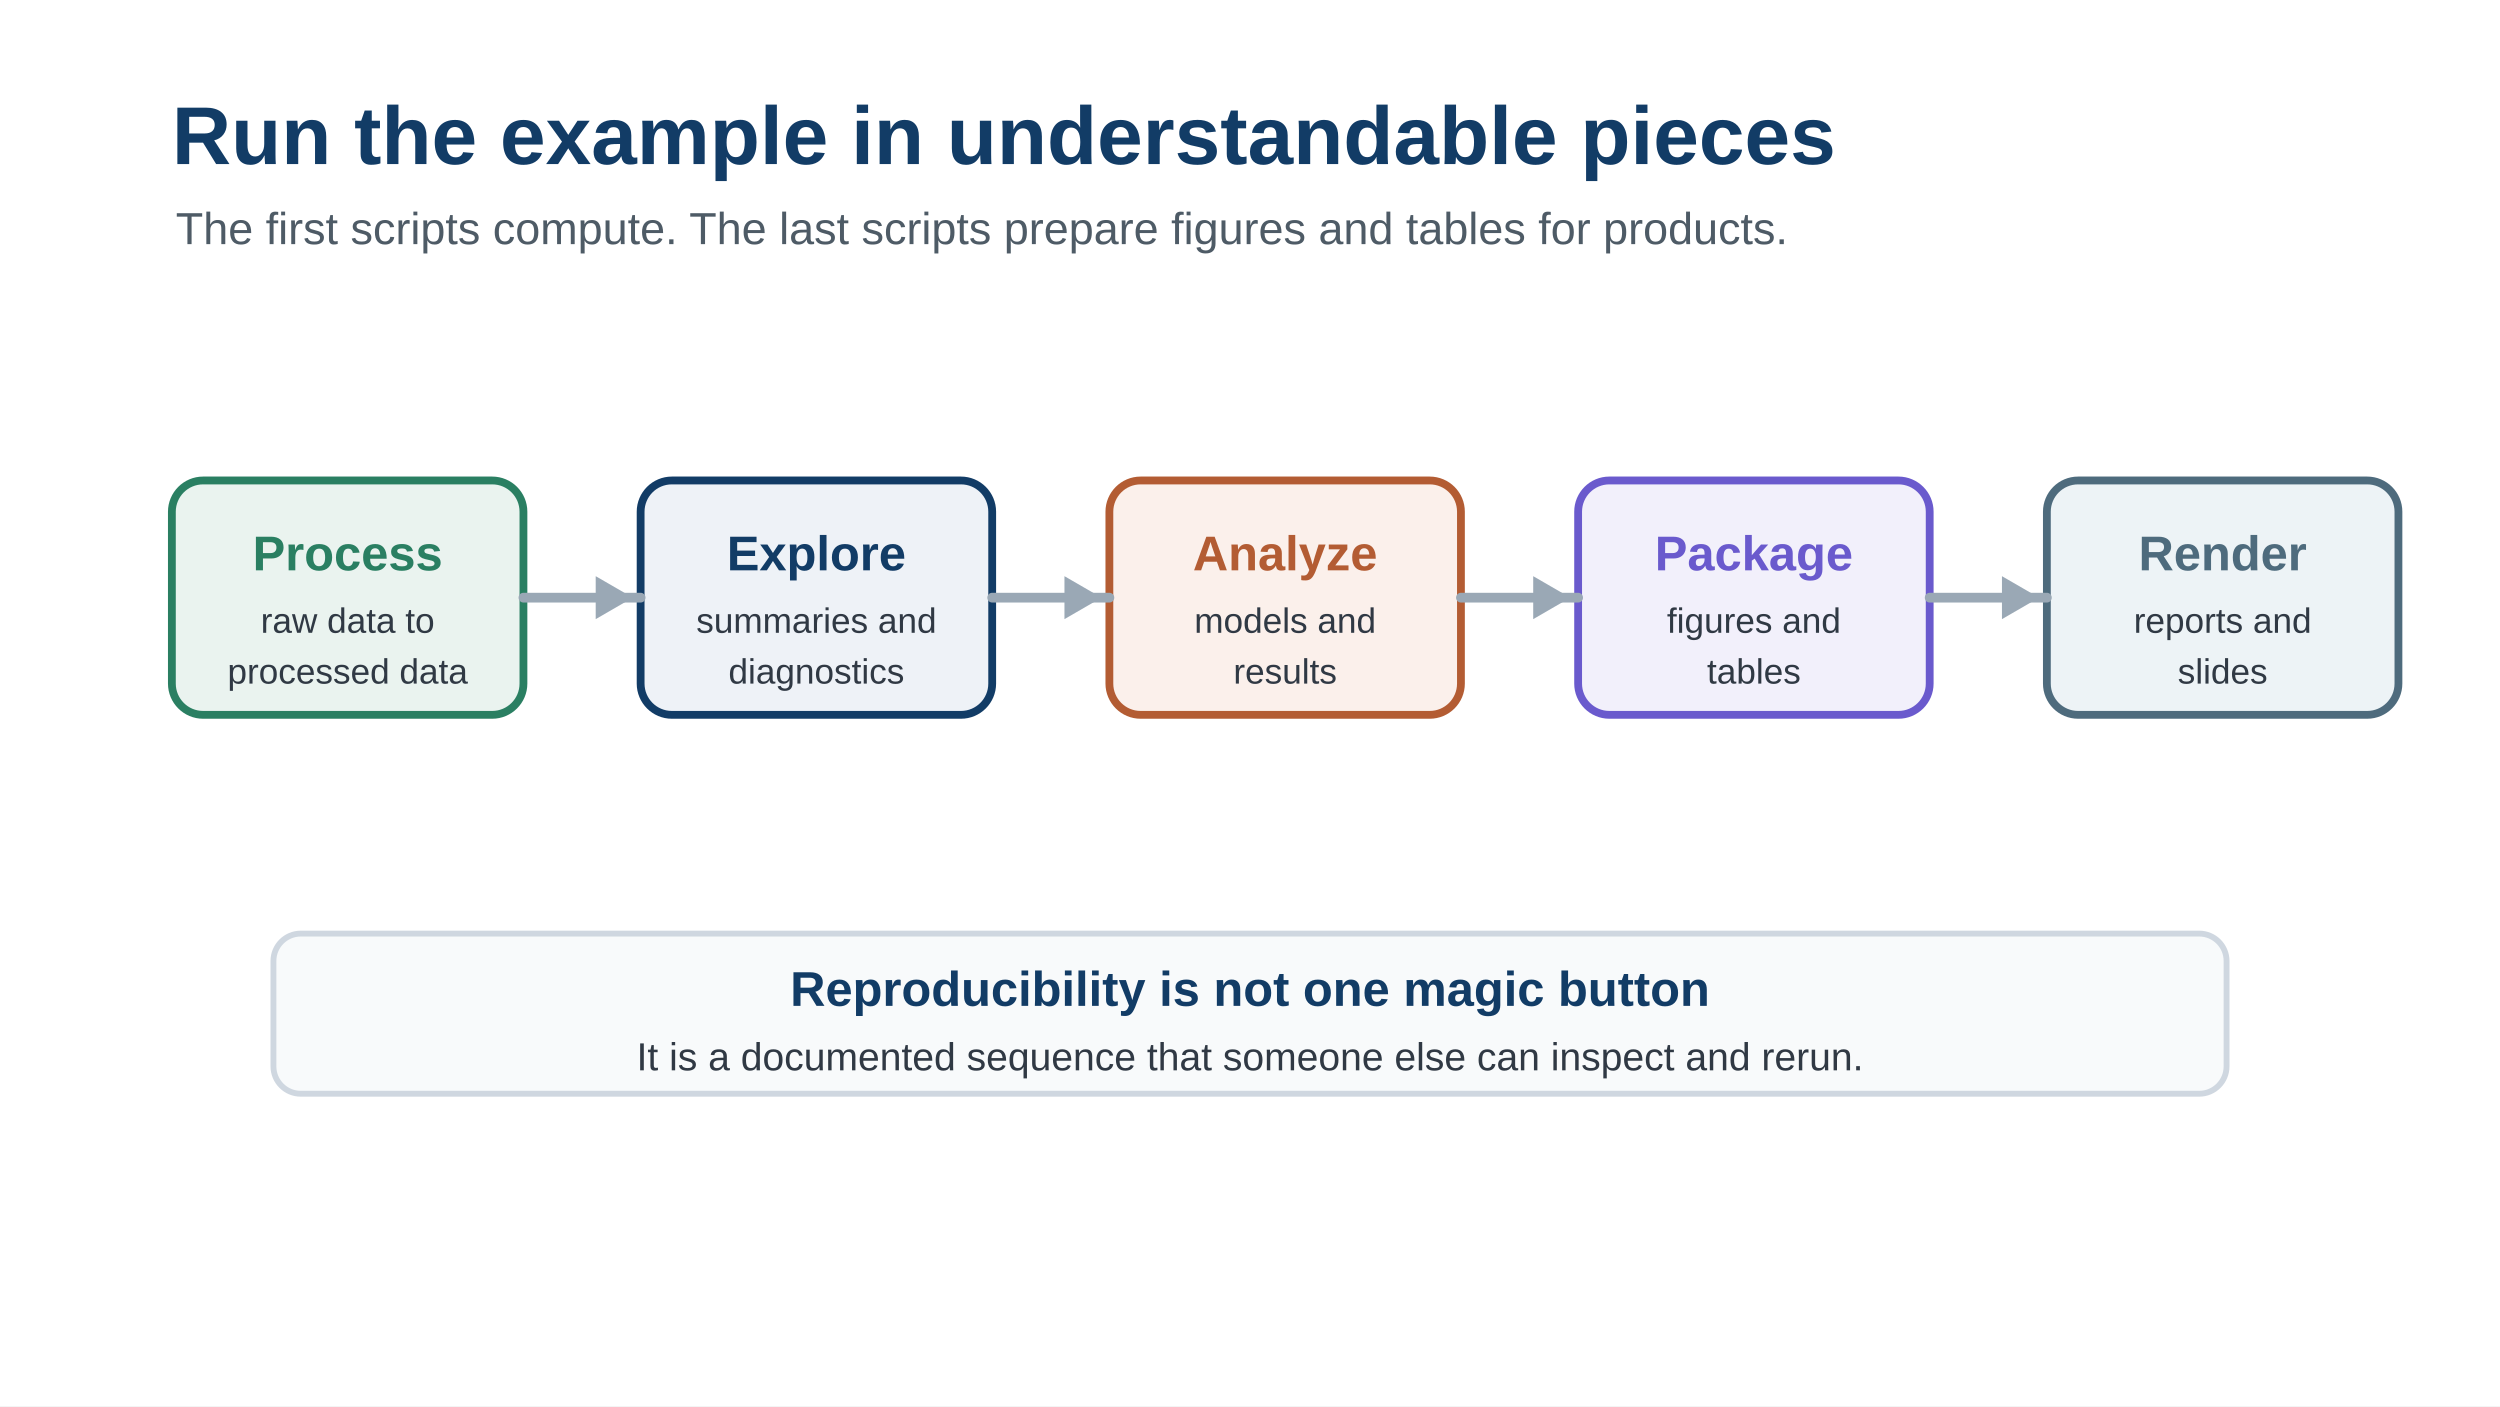
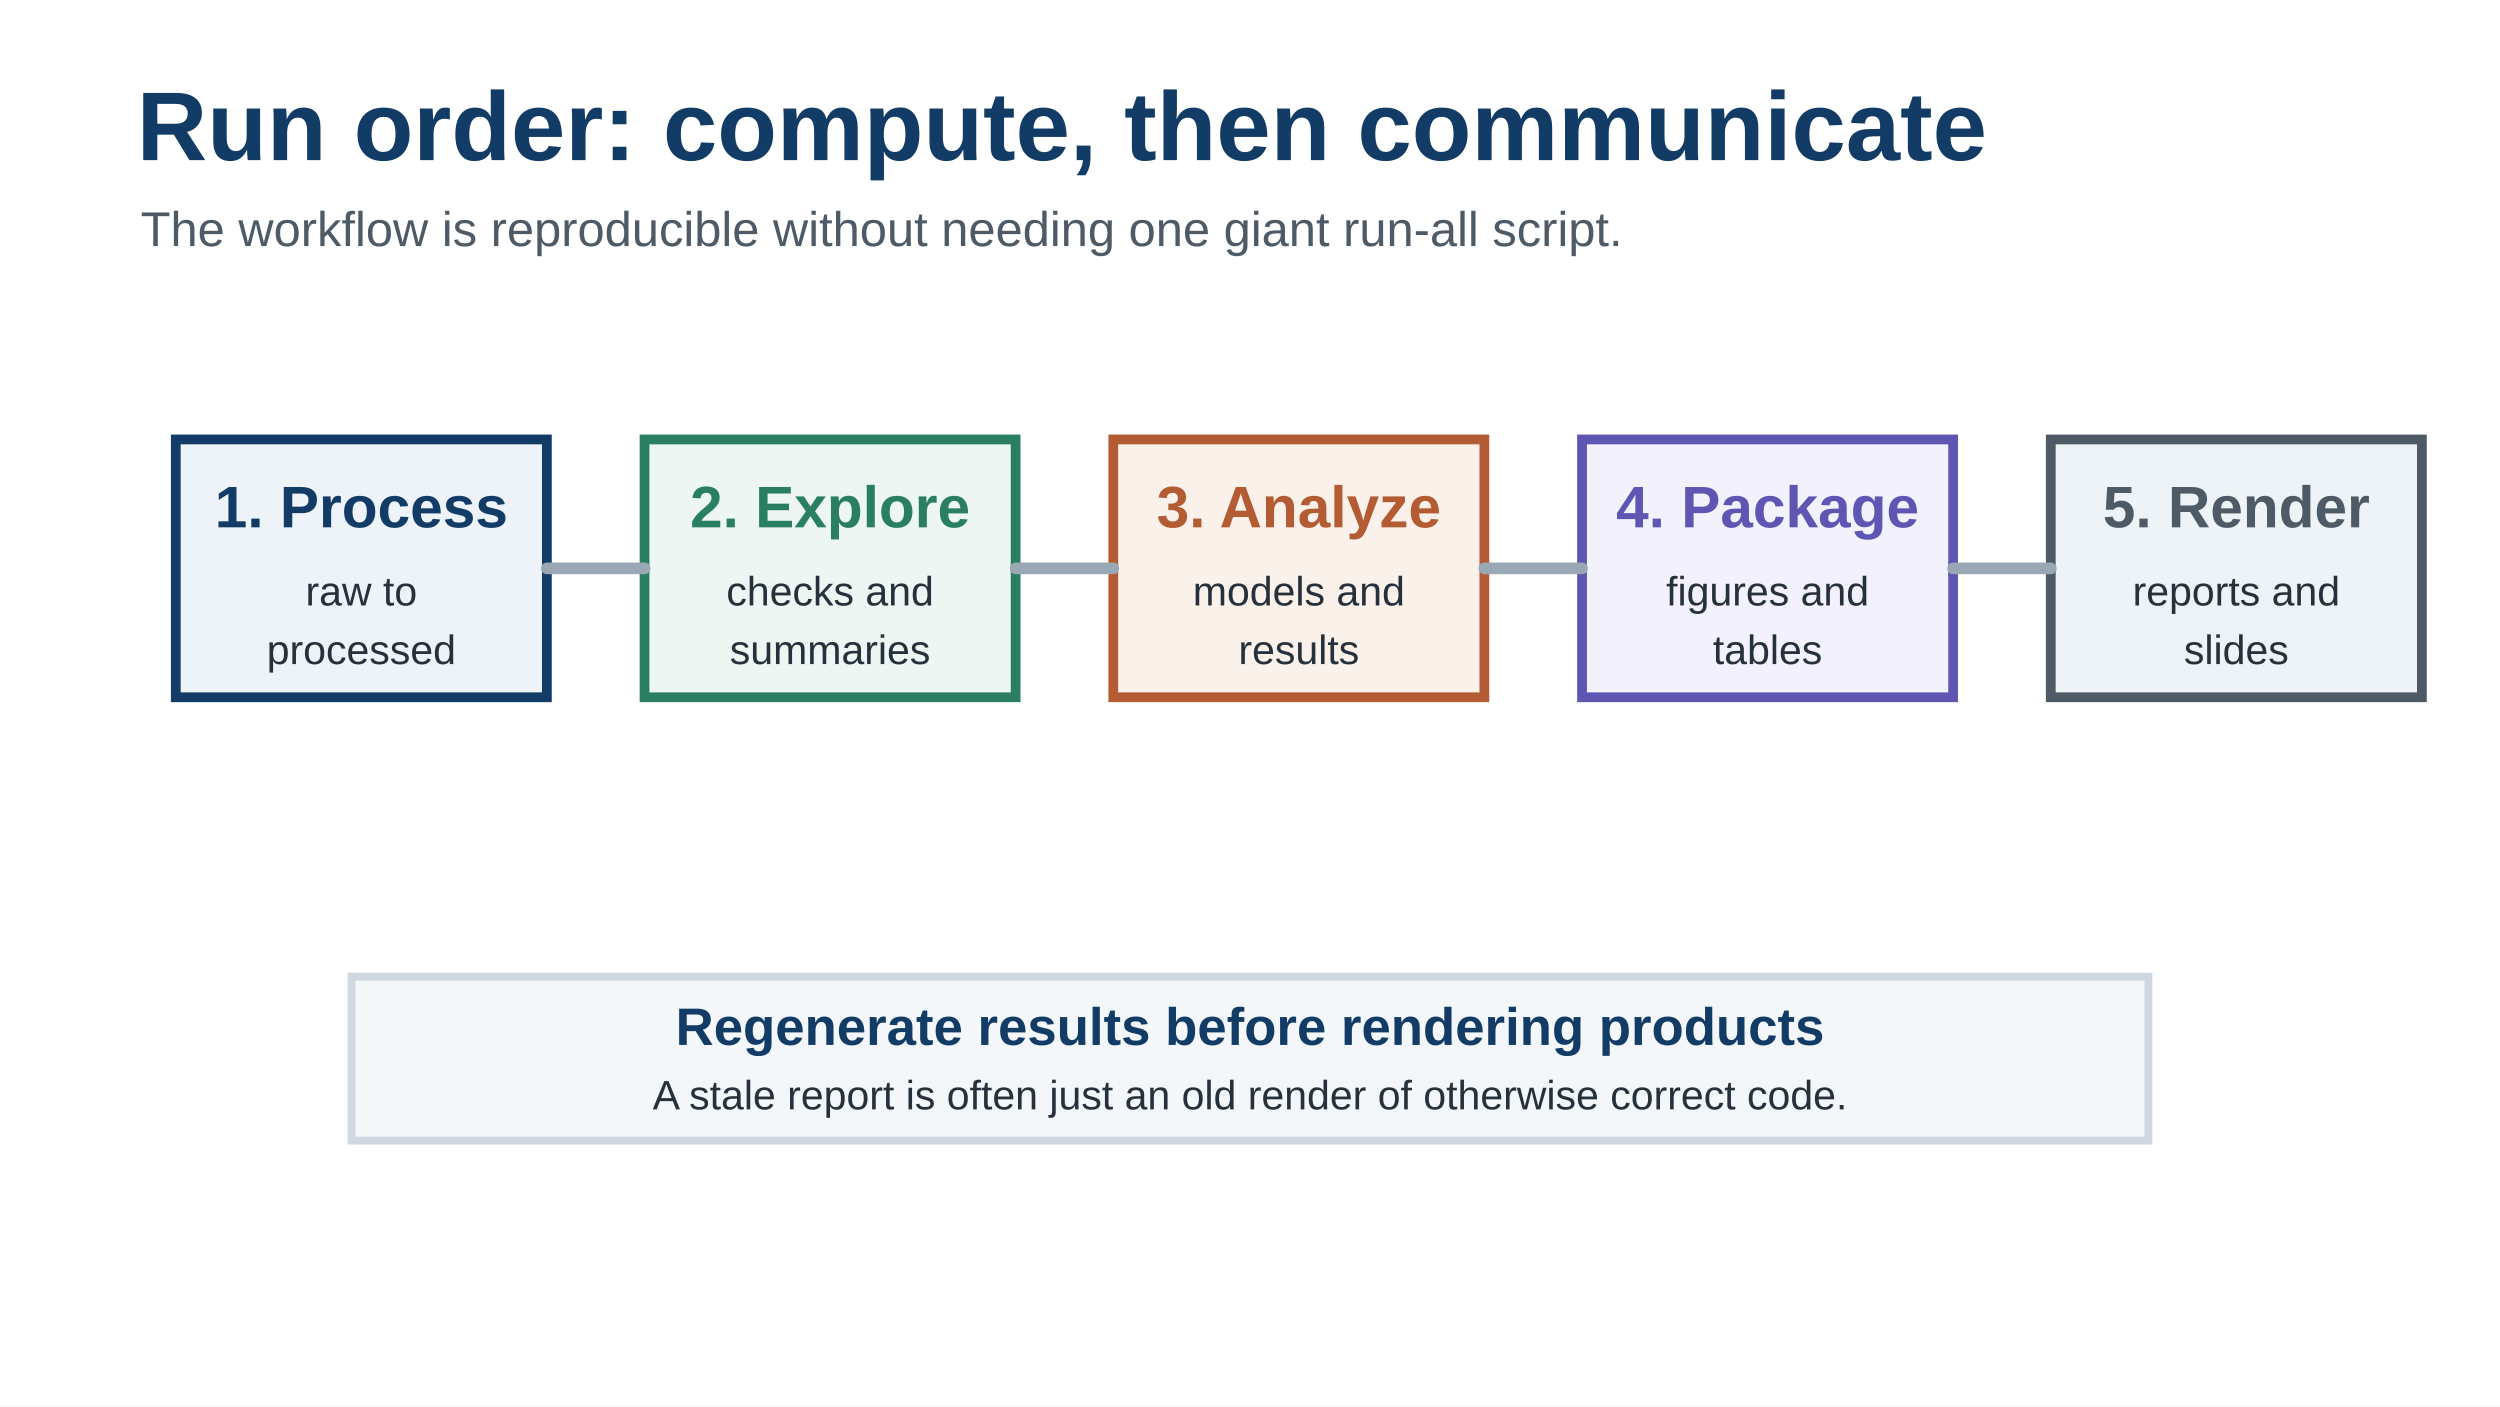
<svg xmlns="http://www.w3.org/2000/svg" width="1280" height="720" viewBox="0 0 1280 720" role="img" aria-label="Example workflow run order">
  <rect width="1280" height="720" fill="#ffffff" />
+   <text x="70" y="82" font-family="Arial, Helvetica, sans-serif" font-size="50" font-weight="700" fill="#123c66">Run order: compute, then communicate</text>
+   <text x="72" y="126" font-family="Arial, Helvetica, sans-serif" font-size="25" fill="#4e5b66">The workflow is reproducible without needing one giant run-all script.</text>
  <g font-family="Arial, Helvetica, sans-serif">
-     <text x="88" y="84" font-size="42" font-weight="700" fill="#123c66">Run the example in understandable pieces</text>
-     <text x="90" y="125" font-size="23" fill="#4e5b66">The first scripts compute. The last scripts prepare figures and tables for products.</text>
-     <g>
-       <rect x="88" y="246" width="180" height="120" rx="16" fill="#eaf3ef" stroke="#2a7f62" stroke-width="4" />
-       <text x="178" y="292" text-anchor="middle" font-size="25" font-weight="700" fill="#2a7f62">Process</text>
-       <text x="178" y="324" text-anchor="middle" font-size="18" fill="#303944">raw data to</text>
-       <text x="178" y="350" text-anchor="middle" font-size="18" fill="#303944">processed data</text>
+     <rect x="90" y="225" width="190" height="132" fill="#edf3f8" stroke="#123c66" stroke-width="5" />
+     <text x="185" y="270" text-anchor="middle" font-size="30" font-weight="700" fill="#123c66">1. Process</text>
+     <text x="185" y="310" text-anchor="middle" font-size="21" fill="#26313c">raw to</text>
+     <text x="185" y="340" text-anchor="middle" font-size="21" fill="#26313c">processed</text>
+     <rect x="330" y="225" width="190" height="132" fill="#edf6f2" stroke="#2a7f62" stroke-width="5" />
+     <text x="425" y="270" text-anchor="middle" font-size="30" font-weight="700" fill="#2a7f62">2. Explore</text>
+     <text x="425" y="310" text-anchor="middle" font-size="21" fill="#26313c">checks and</text>
+     <text x="425" y="340" text-anchor="middle" font-size="21" fill="#26313c">summaries</text>
+     <rect x="570" y="225" width="190" height="132" fill="#fbf1eb" stroke="#b35c33" stroke-width="5" />
+     <text x="665" y="270" text-anchor="middle" font-size="30" font-weight="700" fill="#b35c33">3. Analyze</text>
+     <text x="665" y="310" text-anchor="middle" font-size="21" fill="#26313c">models and</text>
+     <text x="665" y="340" text-anchor="middle" font-size="21" fill="#26313c">results</text>
+     <rect x="810" y="225" width="190" height="132" fill="#f3f1fb" stroke="#5f56b3" stroke-width="5" />
+     <text x="905" y="270" text-anchor="middle" font-size="30" font-weight="700" fill="#5f56b3">4. Package</text>
+     <text x="905" y="310" text-anchor="middle" font-size="21" fill="#26313c">figures and</text>
+     <text x="905" y="340" text-anchor="middle" font-size="21" fill="#26313c">tables</text>
+     <rect x="1050" y="225" width="190" height="132" fill="#edf3f6" stroke="#4e5b66" stroke-width="5" />
+     <text x="1145" y="270" text-anchor="middle" font-size="30" font-weight="700" fill="#4e5b66">5. Render</text>
+     <text x="1145" y="310" text-anchor="middle" font-size="21" fill="#26313c">reports and</text>
+     <text x="1145" y="340" text-anchor="middle" font-size="21" fill="#26313c">slides</text>
+     <g stroke="#9aa8b5" stroke-width="6" stroke-linecap="round">
+       <line x1="280" y1="291" x2="330" y2="291" />
+       <line x1="520" y1="291" x2="570" y2="291" />
+       <line x1="760" y1="291" x2="810" y2="291" />
+       <line x1="1000" y1="291" x2="1050" y2="291" />
    </g>
-     <g>
-       <rect x="328" y="246" width="180" height="120" rx="16" fill="#eef2f7" stroke="#123c66" stroke-width="4" />
-       <text x="418" y="292" text-anchor="middle" font-size="25" font-weight="700" fill="#123c66">Explore</text>
-       <text x="418" y="324" text-anchor="middle" font-size="18" fill="#303944">summaries and</text>
-       <text x="418" y="350" text-anchor="middle" font-size="18" fill="#303944">diagnostics</text>
-     </g>
-     <g>
-       <rect x="568" y="246" width="180" height="120" rx="16" fill="#fbf0eb" stroke="#b35c33" stroke-width="4" />
-       <text x="658" y="292" text-anchor="middle" font-size="25" font-weight="700" fill="#b35c33">Analyze</text>
-       <text x="658" y="324" text-anchor="middle" font-size="18" fill="#303944">models and</text>
-       <text x="658" y="350" text-anchor="middle" font-size="18" fill="#303944">results</text>
-     </g>
-     <g>
-       <rect x="808" y="246" width="180" height="120" rx="16" fill="#f2f0fb" stroke="#6a5acd" stroke-width="4" />
-       <text x="898" y="292" text-anchor="middle" font-size="25" font-weight="700" fill="#6a5acd">Package</text>
-       <text x="898" y="324" text-anchor="middle" font-size="18" fill="#303944">figures and</text>
-       <text x="898" y="350" text-anchor="middle" font-size="18" fill="#303944">tables</text>
-     </g>
-     <g>
-       <rect x="1048" y="246" width="180" height="120" rx="16" fill="#edf3f6" stroke="#4e6b7d" stroke-width="4" />
-       <text x="1138" y="292" text-anchor="middle" font-size="25" font-weight="700" fill="#4e6b7d">Render</text>
-       <text x="1138" y="324" text-anchor="middle" font-size="18" fill="#303944">reports and</text>
-       <text x="1138" y="350" text-anchor="middle" font-size="18" fill="#303944">slides</text>
-     </g>
-     <g stroke="#9aa8b5" stroke-width="5" stroke-linecap="round">
-       <line x1="268" y1="306" x2="328" y2="306" />
-       <line x1="508" y1="306" x2="568" y2="306" />
-       <line x1="748" y1="306" x2="808" y2="306" />
-       <line x1="988" y1="306" x2="1048" y2="306" />
-     </g>
-     <g fill="#9aa8b5">
-       <polygon points="324,306 305,295 305,317" />
-       <polygon points="564,306 545,295 545,317" />
-       <polygon points="804,306 785,295 785,317" />
-       <polygon points="1044,306 1025,295 1025,317" />
-     </g>
-     <rect x="140" y="478" width="1000" height="82" rx="14" fill="#f8fafb" stroke="#cfd7e0" stroke-width="3" />
-     <text x="640" y="515" text-anchor="middle" font-size="25" font-weight="700" fill="#123c66">Reproducibility is not one magic button</text>
-     <text x="640" y="548" text-anchor="middle" font-size="20" fill="#303944">It is a documented sequence that someone else can inspect and rerun.</text>
+     <rect x="180" y="500" width="920" height="84" fill="#f4f7f9" stroke="#cfd7e0" stroke-width="4" />
+     <text x="640" y="535" text-anchor="middle" font-size="27" font-weight="700" fill="#123c66">Regenerate results before rendering products</text>
+     <text x="640" y="568" text-anchor="middle" font-size="21" fill="#26313c">A stale report is often just an old render of otherwise correct code.</text>
  </g>
</svg>
